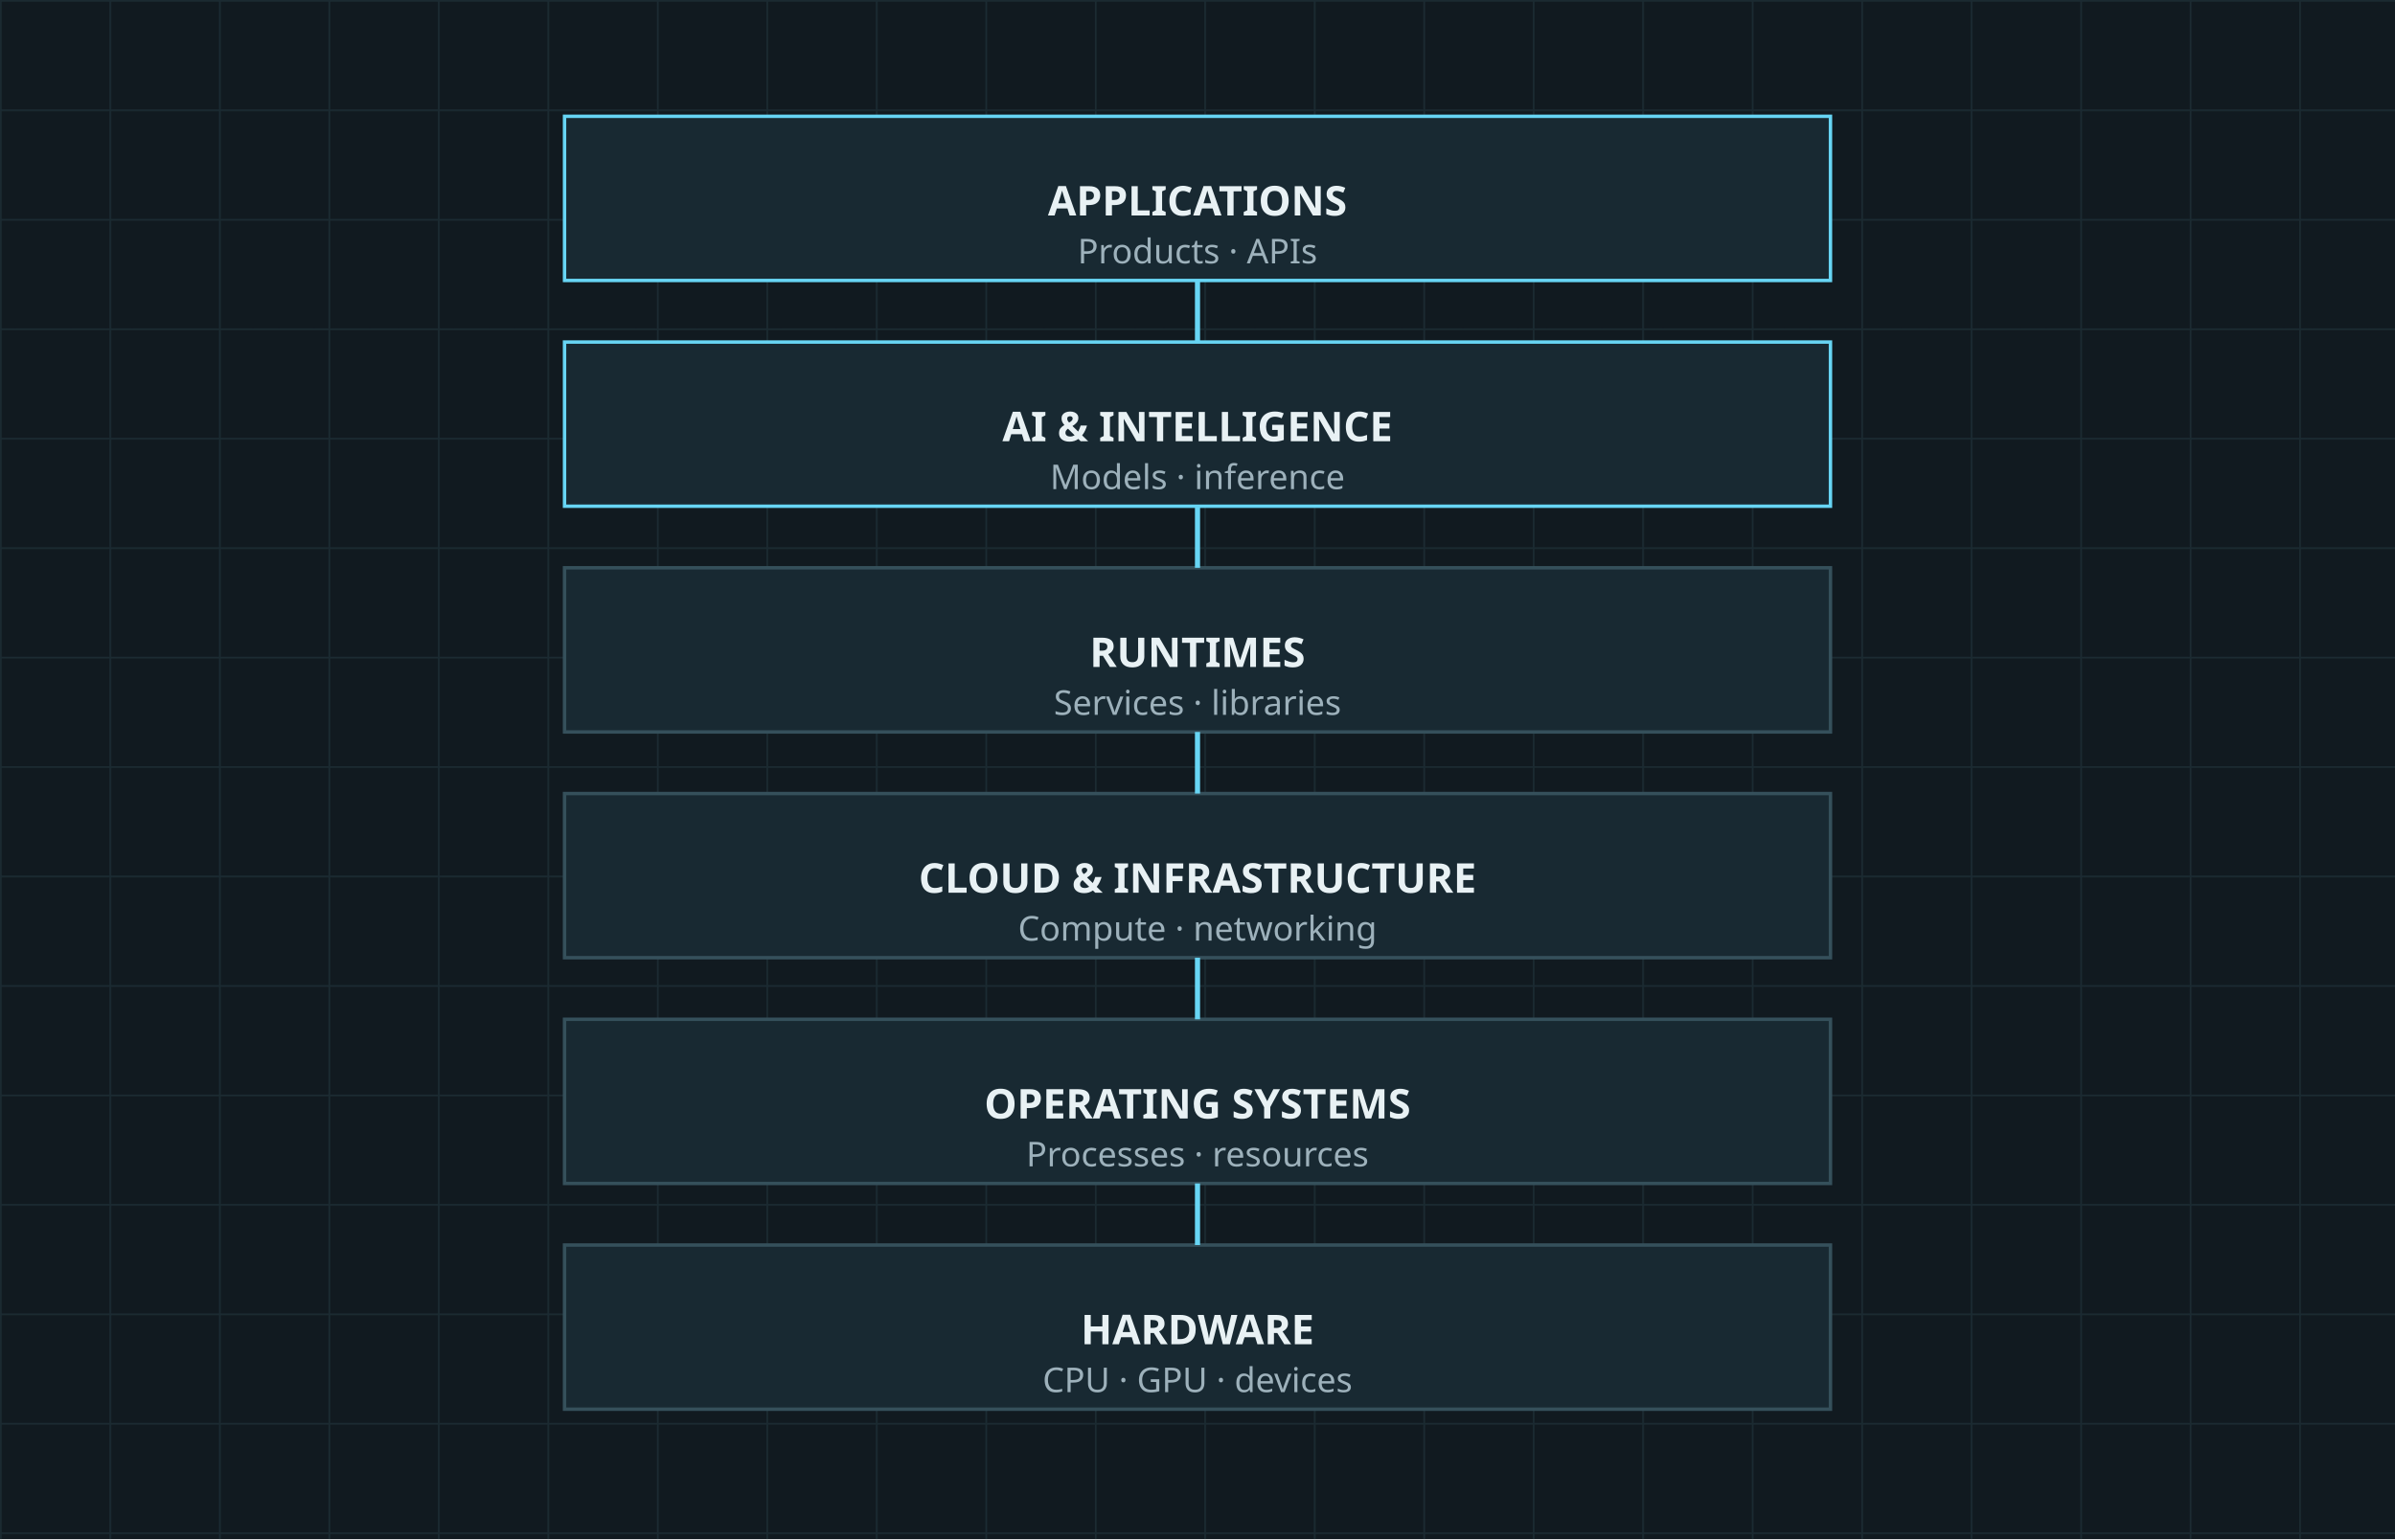
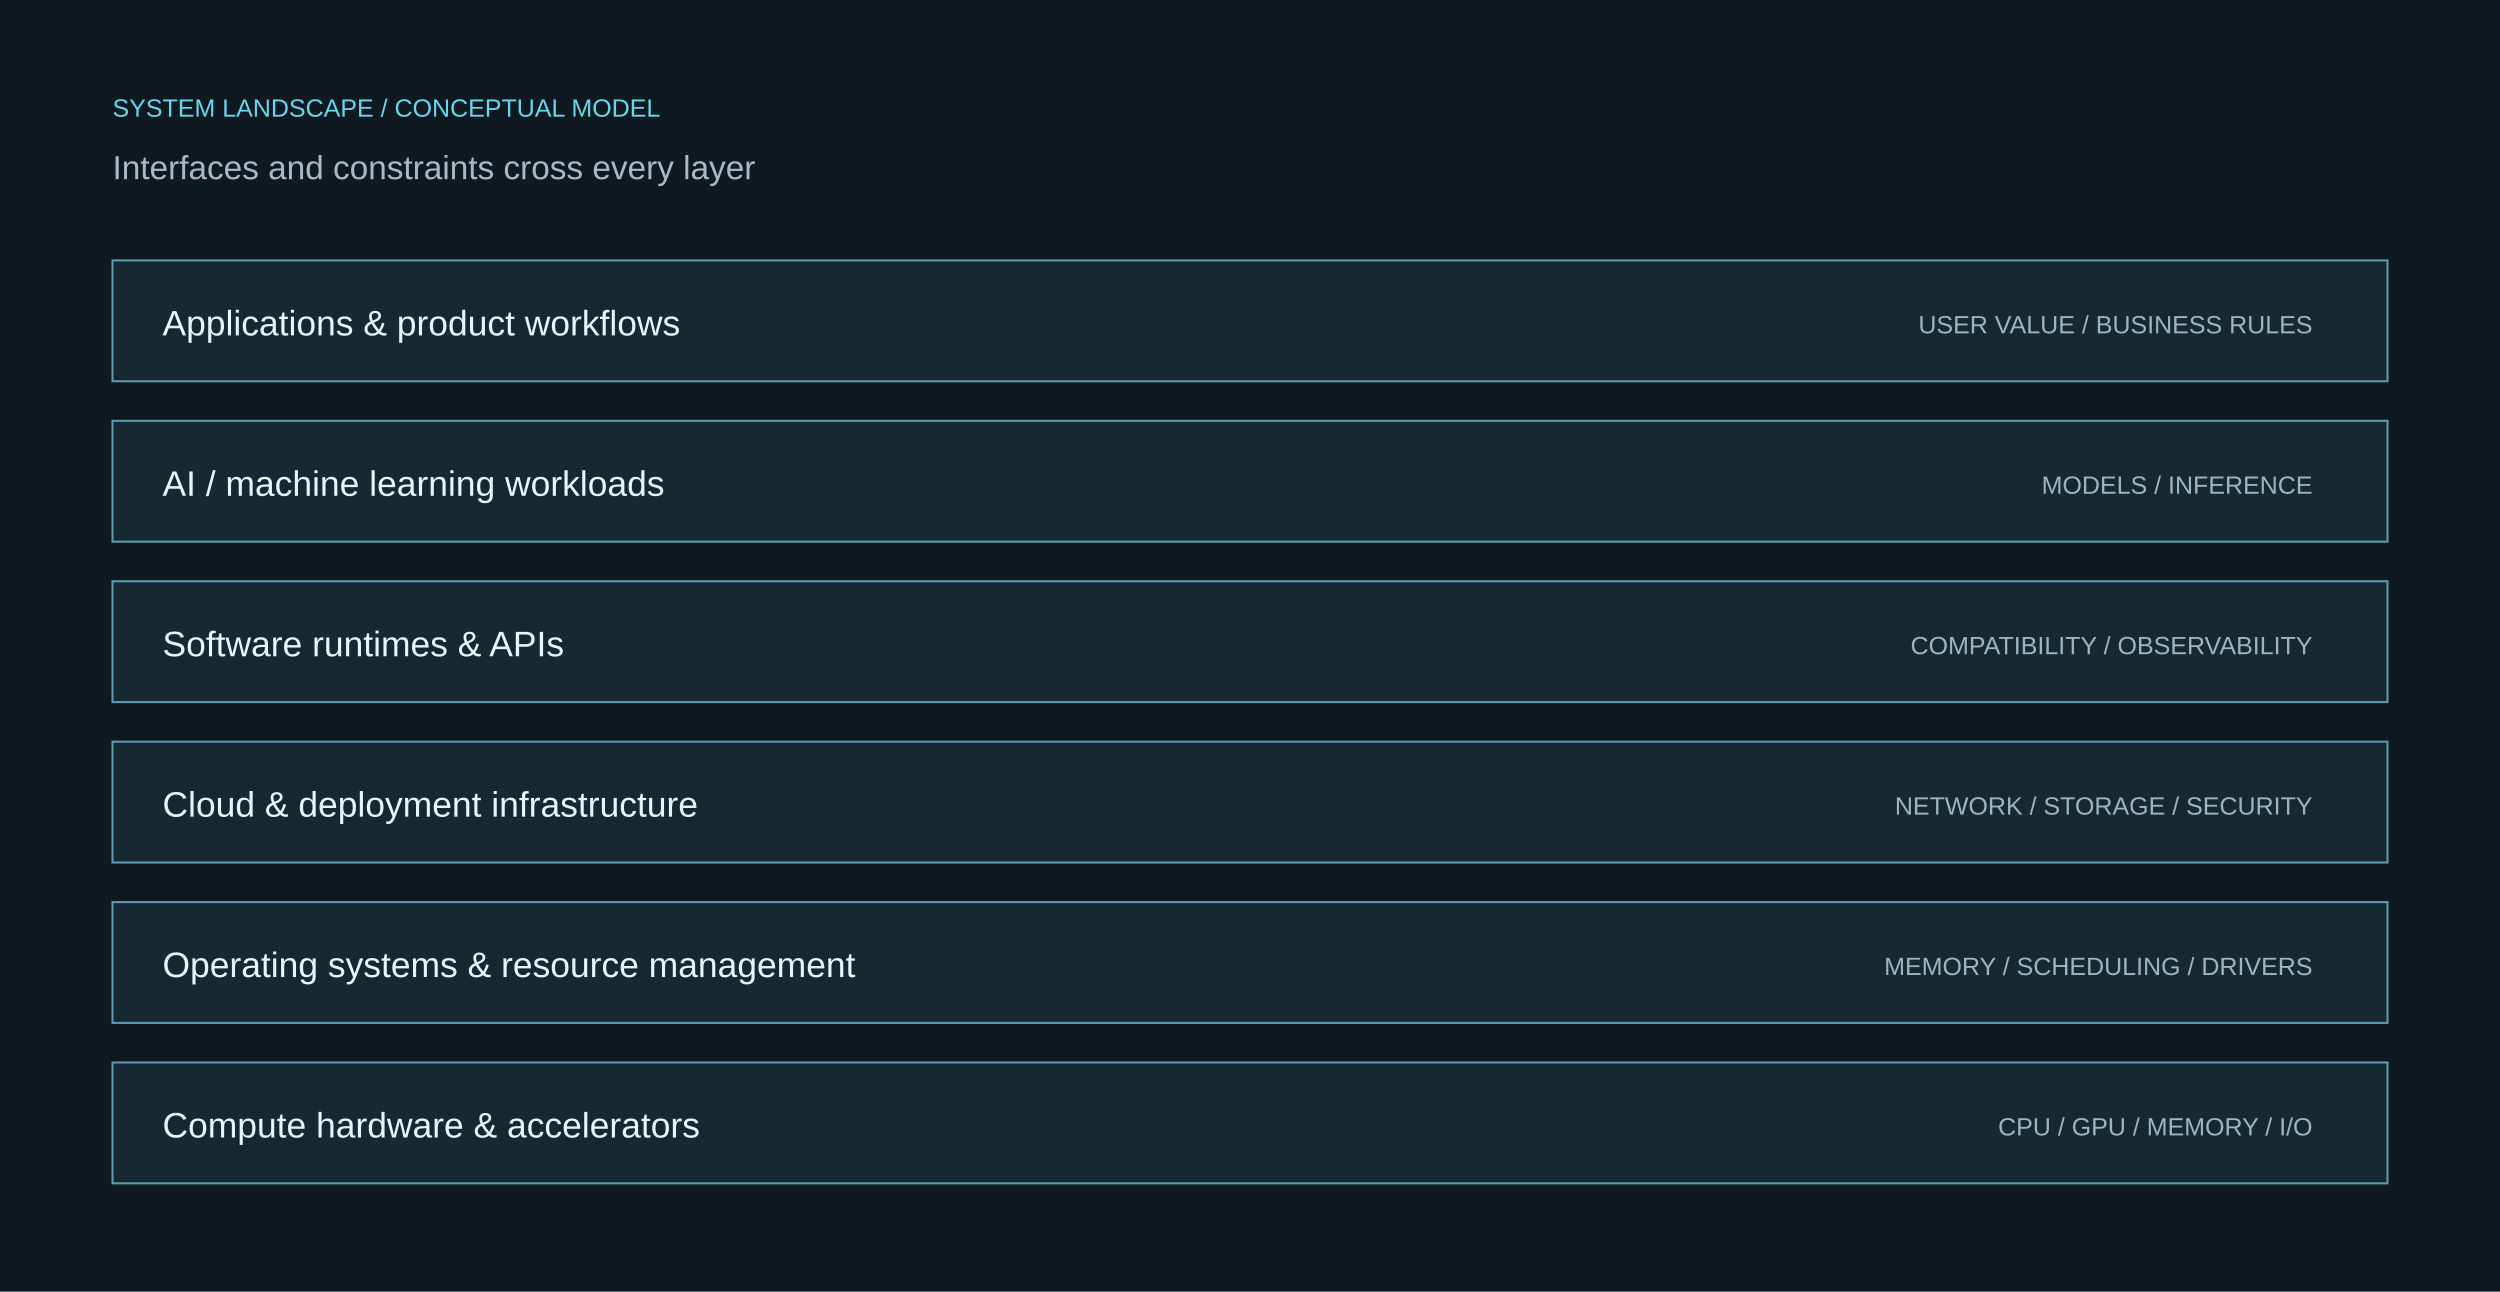
- <svg xmlns="http://www.w3.org/2000/svg" viewBox="0 0 700 450" role="img" aria-labelledby="svg-title svg-desc">
-   <defs>
-     <pattern id="g" width="32" height="32" patternUnits="userSpaceOnUse">
-       <path d="M32 0H0V32" fill="none" stroke="#35505b" stroke-opacity=".3" />
-     </pattern>
-   </defs>
-   <rect width="700" height="450" fill="#111a20" />
-   <rect width="700" height="450" fill="url(#g)" />
-   <g font-family="system-ui,sans-serif" text-anchor="middle">
-     <g fill="#182932" stroke="#35505b">
-       <rect x="165" y="34" width="370" height="48" stroke="#67d5f4" />
-       <rect x="165" y="100" width="370" height="48" stroke="#67d5f4" />
-       <rect x="165" y="166" width="370" height="48" />
-       <rect x="165" y="232" width="370" height="48" />
-       <rect x="165" y="298" width="370" height="48" />
-       <rect x="165" y="364" width="370" height="48" />
+ <svg xmlns="http://www.w3.org/2000/svg" viewBox="0 0 1200 620" role="img" aria-labelledby="title desc">
+   <rect width="1200" height="620" fill="#101820" />
+   <g font-family="Arial,sans-serif">
+     <text x="54" y="56" fill="#66d7ee" font-size="12">SYSTEM LANDSCAPE / CONCEPTUAL MODEL</text>
+     <text x="54" y="86" fill="#a6bbc4" font-size="16">Interfaces and constraints cross every layer</text>
+     <g fill="#162832" stroke="#5a9cad">
+       <rect x="54" y="125" width="1092" height="58" />
+       <rect x="54" y="202" width="1092" height="58" />
+       <rect x="54" y="279" width="1092" height="58" />
+       <rect x="54" y="356" width="1092" height="58" />
+       <rect x="54" y="433" width="1092" height="58" />
+       <rect x="54" y="510" width="1092" height="58" />
    </g>
-     <g stroke="#67d5f4" stroke-width="1.5" fill="none">
-       <path d="M350 82V100M350 148V166M350 214V232M350 280V298M350 346V364" />
+     <g fill="#e7f5f8" font-size="17">
+       <text x="78" y="161">Applications &amp; product workflows</text>
+       <text x="78" y="238">AI / machine learning workloads</text>
+       <text x="78" y="315">Software runtimes &amp; APIs</text>
+       <text x="78" y="392">Cloud &amp; deployment infrastructure</text>
+       <text x="78" y="469">Operating systems &amp; resource management</text>
+       <text x="78" y="546">Compute hardware &amp; accelerators</text>
    </g>
-     <g fill="#e8f1f4" font-size="12" font-weight="600">
-       <text x="350" y="63">APPLICATIONS</text>
-       <text x="350" y="129">AI &amp; INTELLIGENCE</text>
-       <text x="350" y="195">RUNTIMES</text>
-       <text x="350" y="261">CLOUD &amp; INFRASTRUCTURE</text>
-       <text x="350" y="327">OPERATING SYSTEMS</text>
-       <text x="350" y="393">HARDWARE</text>
-     </g>
-     <g fill="#9db1bb" font-size="10">
-       <text x="350" y="77">Products · APIs</text>
-       <text x="350" y="143">Models · inference</text>
-       <text x="350" y="209">Services · libraries</text>
-       <text x="350" y="275">Compute · networking</text>
-       <text x="350" y="341">Processes · resources</text>
-       <text x="350" y="407">CPU · GPU · devices</text>
+     <g fill="#9db5bf" font-size="12" text-anchor="end">
+       <text x="1110" y="160">USER VALUE / BUSINESS RULES</text>
+       <text x="1110" y="237">MODELS / INFERENCE</text>
+       <text x="1110" y="314">COMPATIBILITY / OBSERVABILITY</text>
+       <text x="1110" y="391">NETWORK / STORAGE / SECURITY</text>
+       <text x="1110" y="468">MEMORY / SCHEDULING / DRIVERS</text>
+       <text x="1110" y="545">CPU / GPU / MEMORY / I/O</text>
    </g>
  </g>
</svg>
